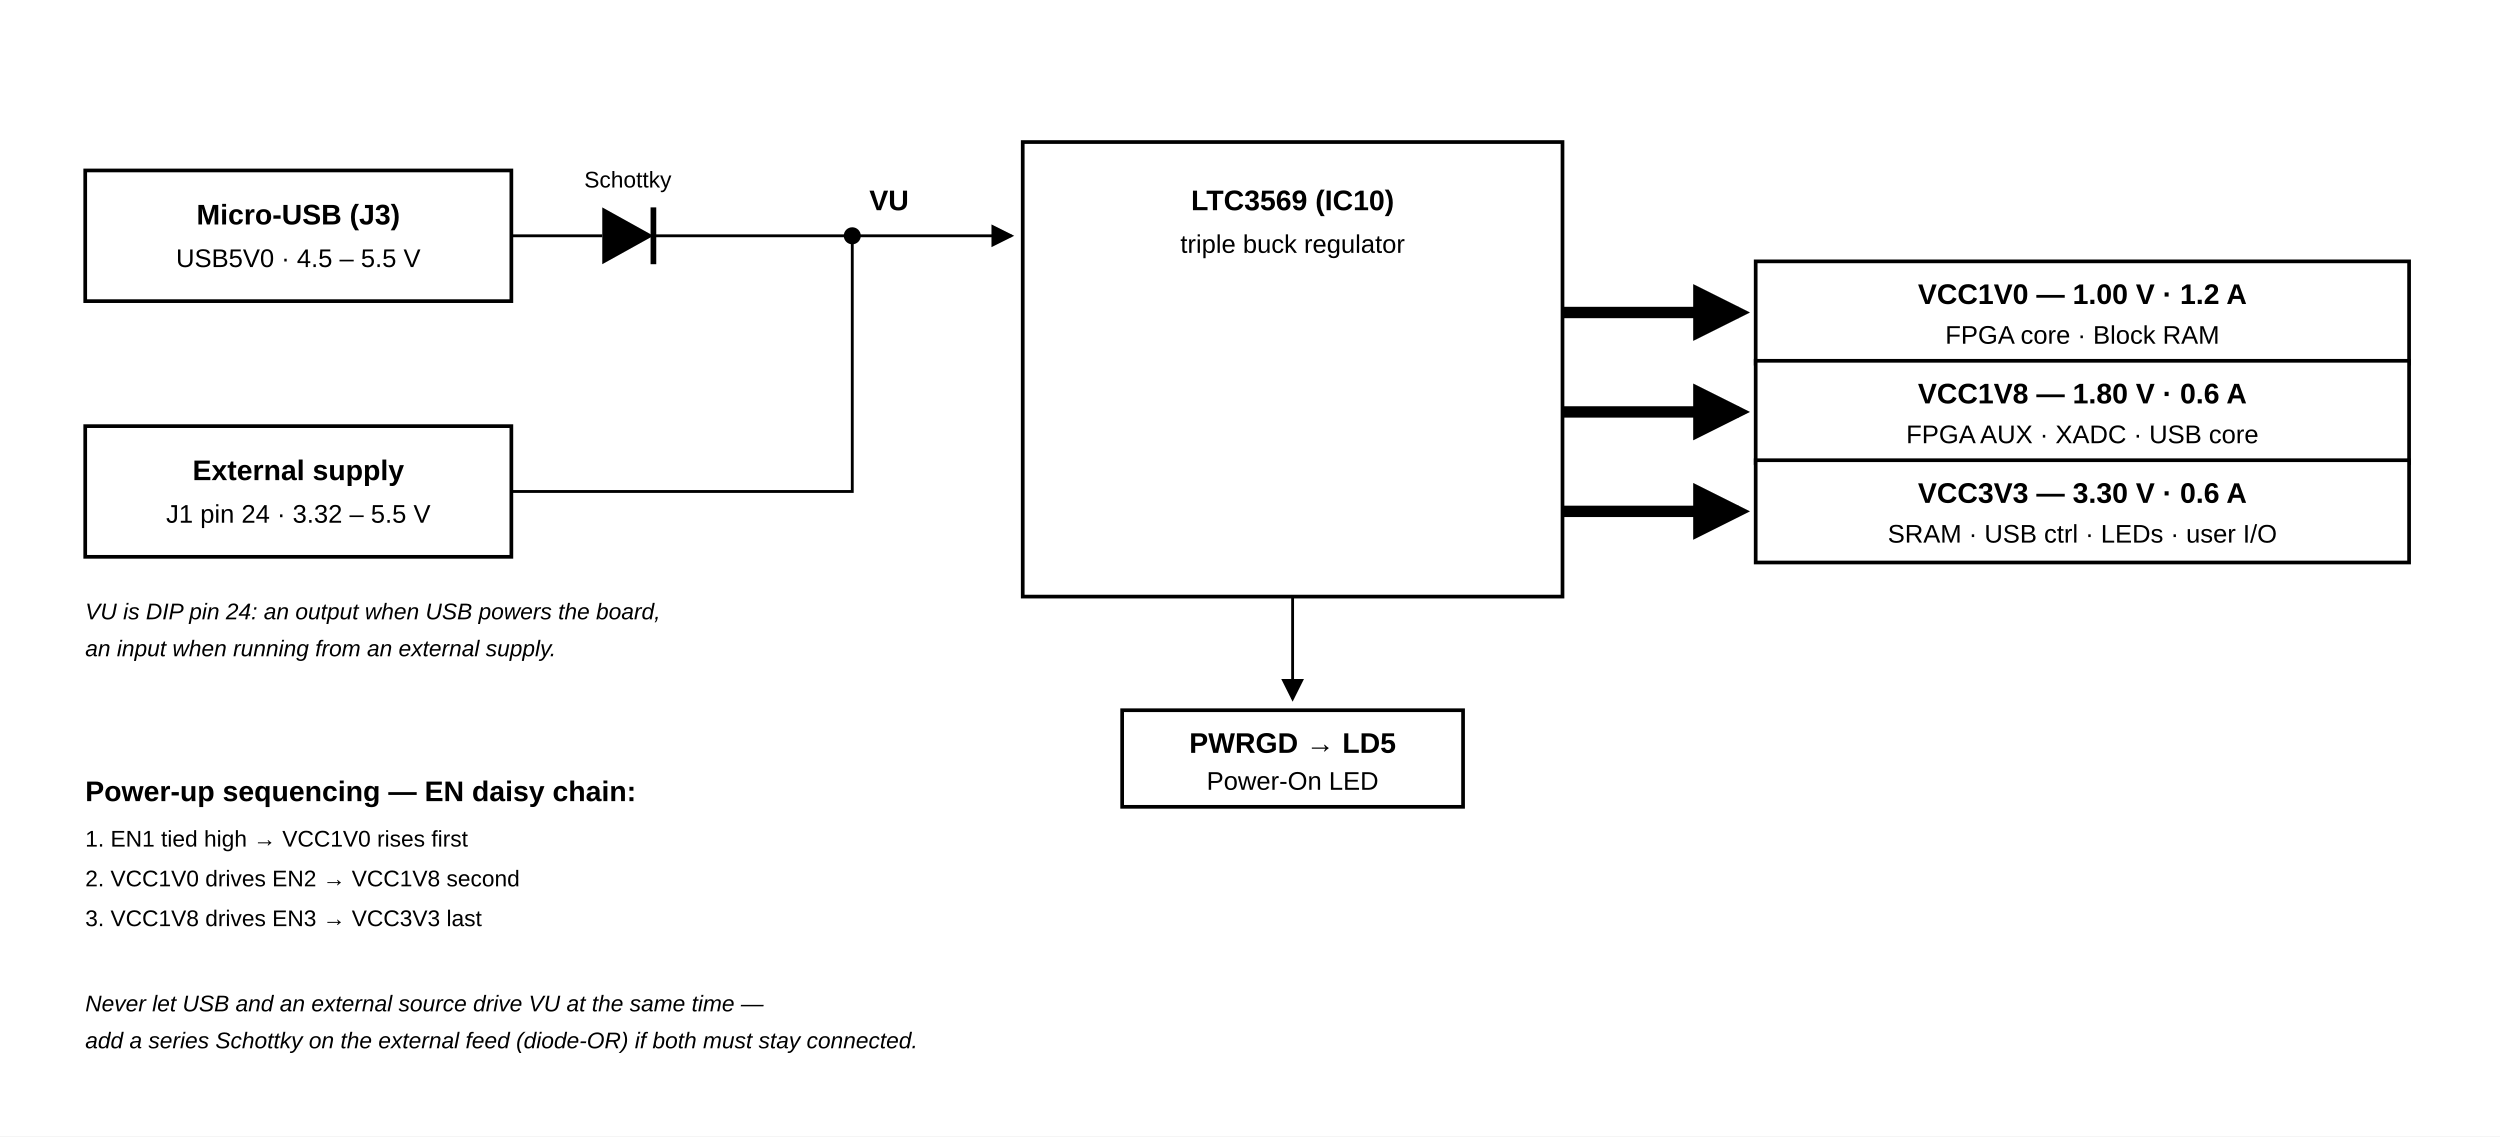
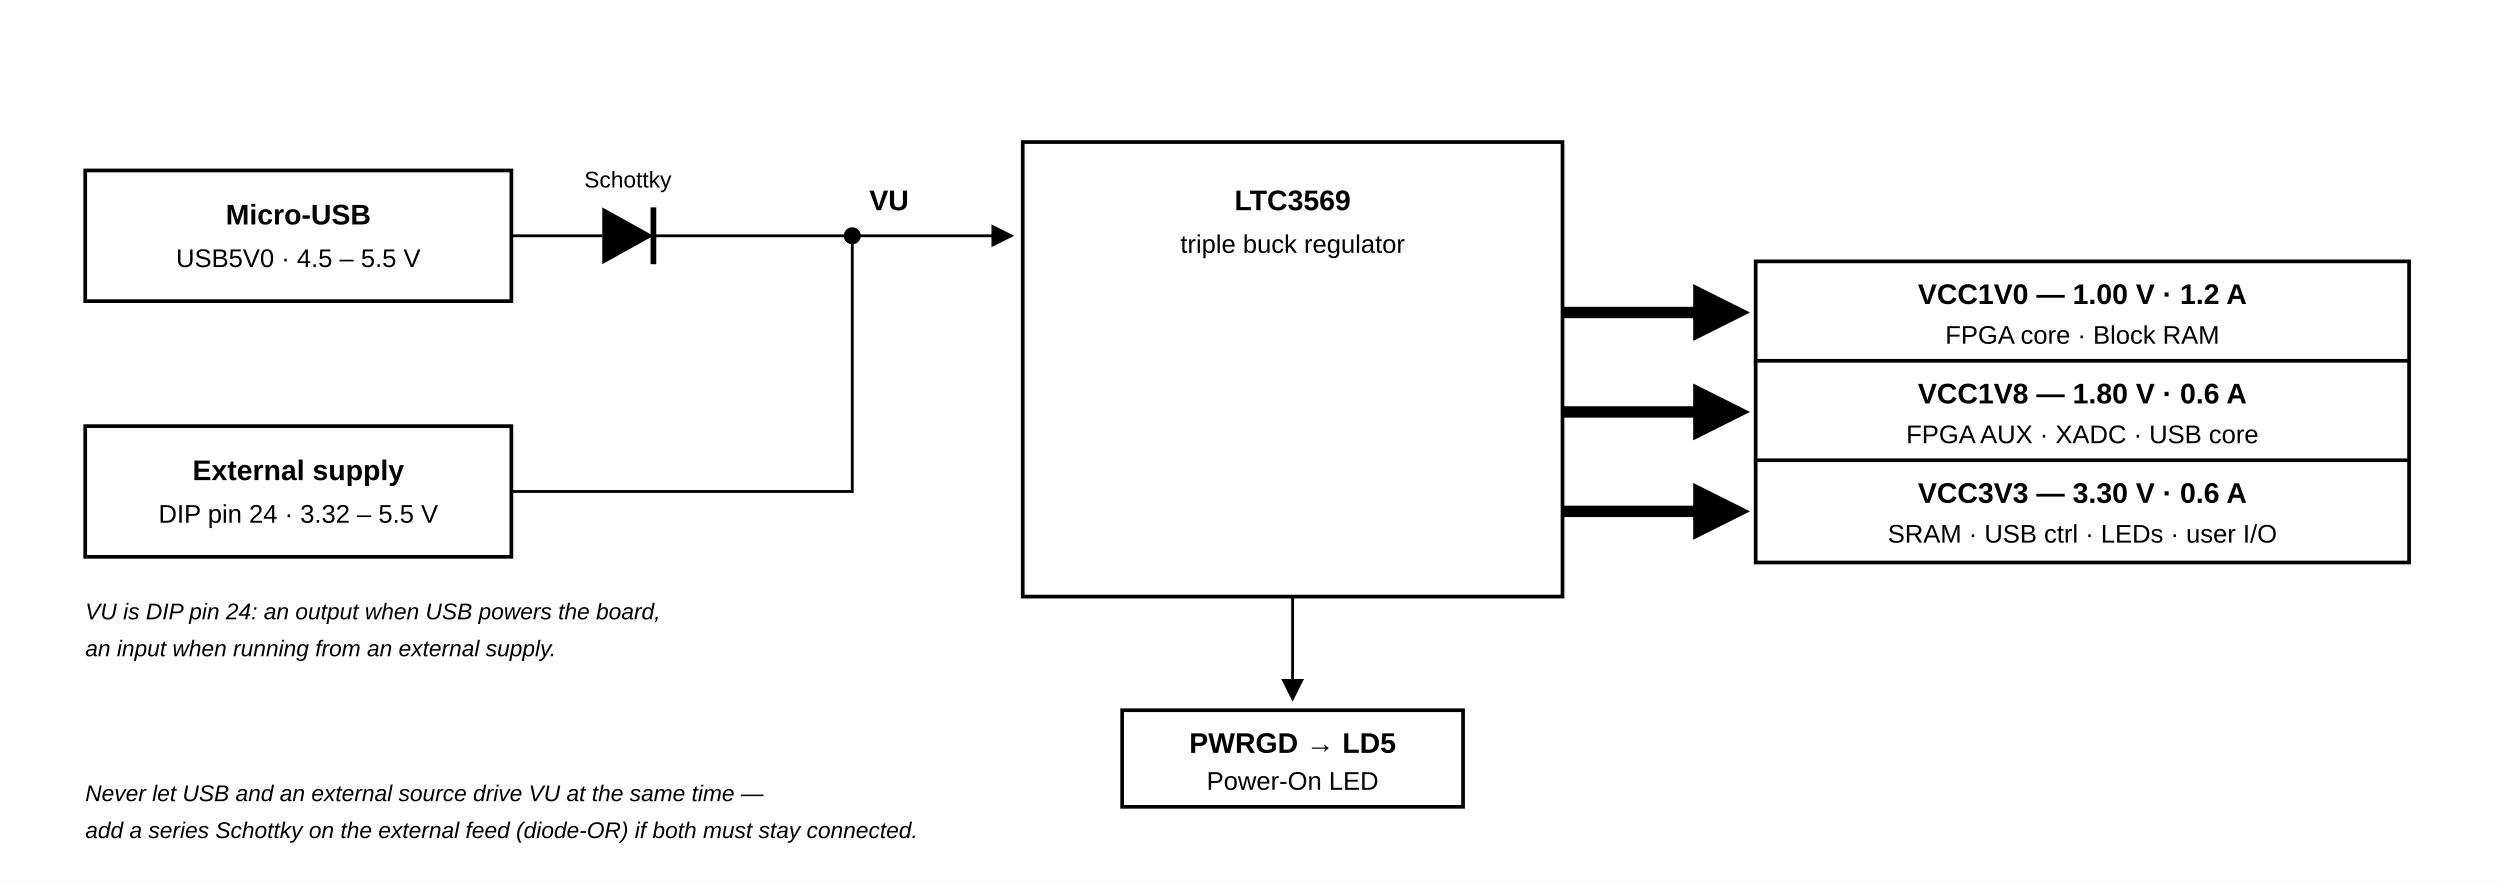
- <svg xmlns="http://www.w3.org/2000/svg" viewBox="0 0 880 400" font-family="Liberation Sans, Helvetica, Arial, sans-serif" fill="black">
-   <rect x="0" y="0" width="880" height="400" fill="white" />
+ <svg xmlns="http://www.w3.org/2000/svg" viewBox="0 0 880 310" font-family="Liberation Sans, Helvetica, Arial, sans-serif" fill="black">
+   <rect x="0" y="0" width="880" height="310" fill="white" />
  <defs>
    <marker id="arr" markerWidth="8" markerHeight="8" refX="7" refY="4" orient="auto">
      <path d="M0,0 L8,4 L0,8 z" />
    </marker>
    <marker id="arrb" markerWidth="5" markerHeight="5" refX="4" refY="2.5" orient="auto">
      <path d="M0,0 L5,2.5 L0,5 z" />
    </marker>
  </defs>
  <style>
    .box  { fill:white; stroke:black; stroke-width:1.3; }
    .bus  { stroke:black; stroke-width:4; fill:none; marker-end:url(#arrb); }
    .wire { stroke:black; stroke-width:1; fill:none; marker-end:url(#arr); }
    .ln   { stroke:black; stroke-width:1; fill:none; }
    .t    { font-size:9px; }
    .tb   { font-size:10px; font-weight:bold; }
    .ts   { font-size:8px; }
    .ti   { font-size:8px; font-style:italic; }
  </style>
  <rect class="box" x="30" y="60" width="150" height="46" />
-   <text class="tb" x="105" y="79" text-anchor="middle">Micro-USB (J3)</text>
+   <text class="tb" x="105" y="79" text-anchor="middle">Micro-USB</text>
  <text class="t" x="105" y="94" text-anchor="middle">USB5V0 · 4.5 – 5.5 V</text>
  <line class="ln" x1="180" y1="83" x2="212" y2="83" />
  <path d="M212,73 L212,93 L230,83 z" />
  <line x1="230" y1="73" x2="230" y2="93" stroke="black" stroke-width="2" />
  <text class="ts" x="221" y="66" text-anchor="middle">Schottky</text>
  <line class="ln" x1="230" y1="83" x2="300" y2="83" />
  <rect class="box" x="30" y="150" width="150" height="46" />
  <text class="tb" x="105" y="169" text-anchor="middle">External supply</text>
-   <text class="t" x="105" y="184" text-anchor="middle">J1 pin 24 · 3.32 – 5.5 V</text>
+   <text class="t" x="105" y="184" text-anchor="middle">DIP pin 24 · 3.32 – 5.5 V</text>
  <polyline class="ln" points="180,173 300,173 300,83" />
  <circle cx="300" cy="83" r="3" />
  <text class="tb" x="306" y="74">VU</text>
  <line class="wire" x1="300" y1="83" x2="356" y2="83" />
  <text class="ti" x="30" y="218">VU is DIP pin 24: an output when USB powers the board,</text>
  <text class="ti" x="30" y="231">an input when running from an external supply.</text>
  <rect class="box" x="360" y="50" width="190" height="160" />
-   <text class="tb" x="455" y="74" text-anchor="middle" font-size="11">LTC3569 (IC10)</text>
+   <text class="tb" x="455" y="74" text-anchor="middle" font-size="11">LTC3569</text>
  <text class="t" x="455" y="89" text-anchor="middle">triple buck regulator</text>
  <line class="bus" x1="550" y1="110" x2="612" y2="110" />
  <rect class="box" x="618" y="92" width="230" height="36" />
  <text class="tb" x="733" y="107" text-anchor="middle">VCC1V0 — 1.00 V · 1.2 A</text>
  <text class="t" x="733" y="121" text-anchor="middle">FPGA core · Block RAM</text>
  <line class="bus" x1="550" y1="145" x2="612" y2="145" />
  <rect class="box" x="618" y="127" width="230" height="36" />
  <text class="tb" x="733" y="142" text-anchor="middle">VCC1V8 — 1.80 V · 0.6 A</text>
  <text class="t" x="733" y="156" text-anchor="middle">FPGA AUX · XADC · USB core</text>
  <line class="bus" x1="550" y1="180" x2="612" y2="180" />
  <rect class="box" x="618" y="162" width="230" height="36" />
  <text class="tb" x="733" y="177" text-anchor="middle">VCC3V3 — 3.30 V · 0.6 A</text>
  <text class="t" x="733" y="191" text-anchor="middle">SRAM · USB ctrl · LEDs · user I/O</text>
  <line class="wire" x1="455" y1="210" x2="455" y2="246" />
  <rect class="box" x="395" y="250" width="120" height="34" />
  <text class="tb" x="455" y="265" text-anchor="middle">PWRGD → LD5</text>
  <text class="t" x="455" y="278" text-anchor="middle">Power-On LED</text>
-   <text class="tb" x="30" y="282" font-size="9">Power-up sequencing — EN daisy chain:</text>
-   <text class="ts" x="30" y="298">1. EN1 tied high → VCC1V0 rises first</text>
-   <text class="ts" x="30" y="312">2. VCC1V0 drives EN2 → VCC1V8 second</text>
-   <text class="ts" x="30" y="326">3. VCC1V8 drives EN3 → VCC3V3 last</text>
-   <text class="ti" x="30" y="356">Never let USB and an external source drive VU at the same time —</text>
-   <text class="ti" x="30" y="369">add a series Schottky on the external feed (diode-OR) if both must stay connected.</text>
+   <text class="ti" x="30" y="282">Never let USB and an external source drive VU at the same time —</text>
+   <text class="ti" x="30" y="295">add a series Schottky on the external feed (diode-OR) if both must stay connected.</text>
</svg>
